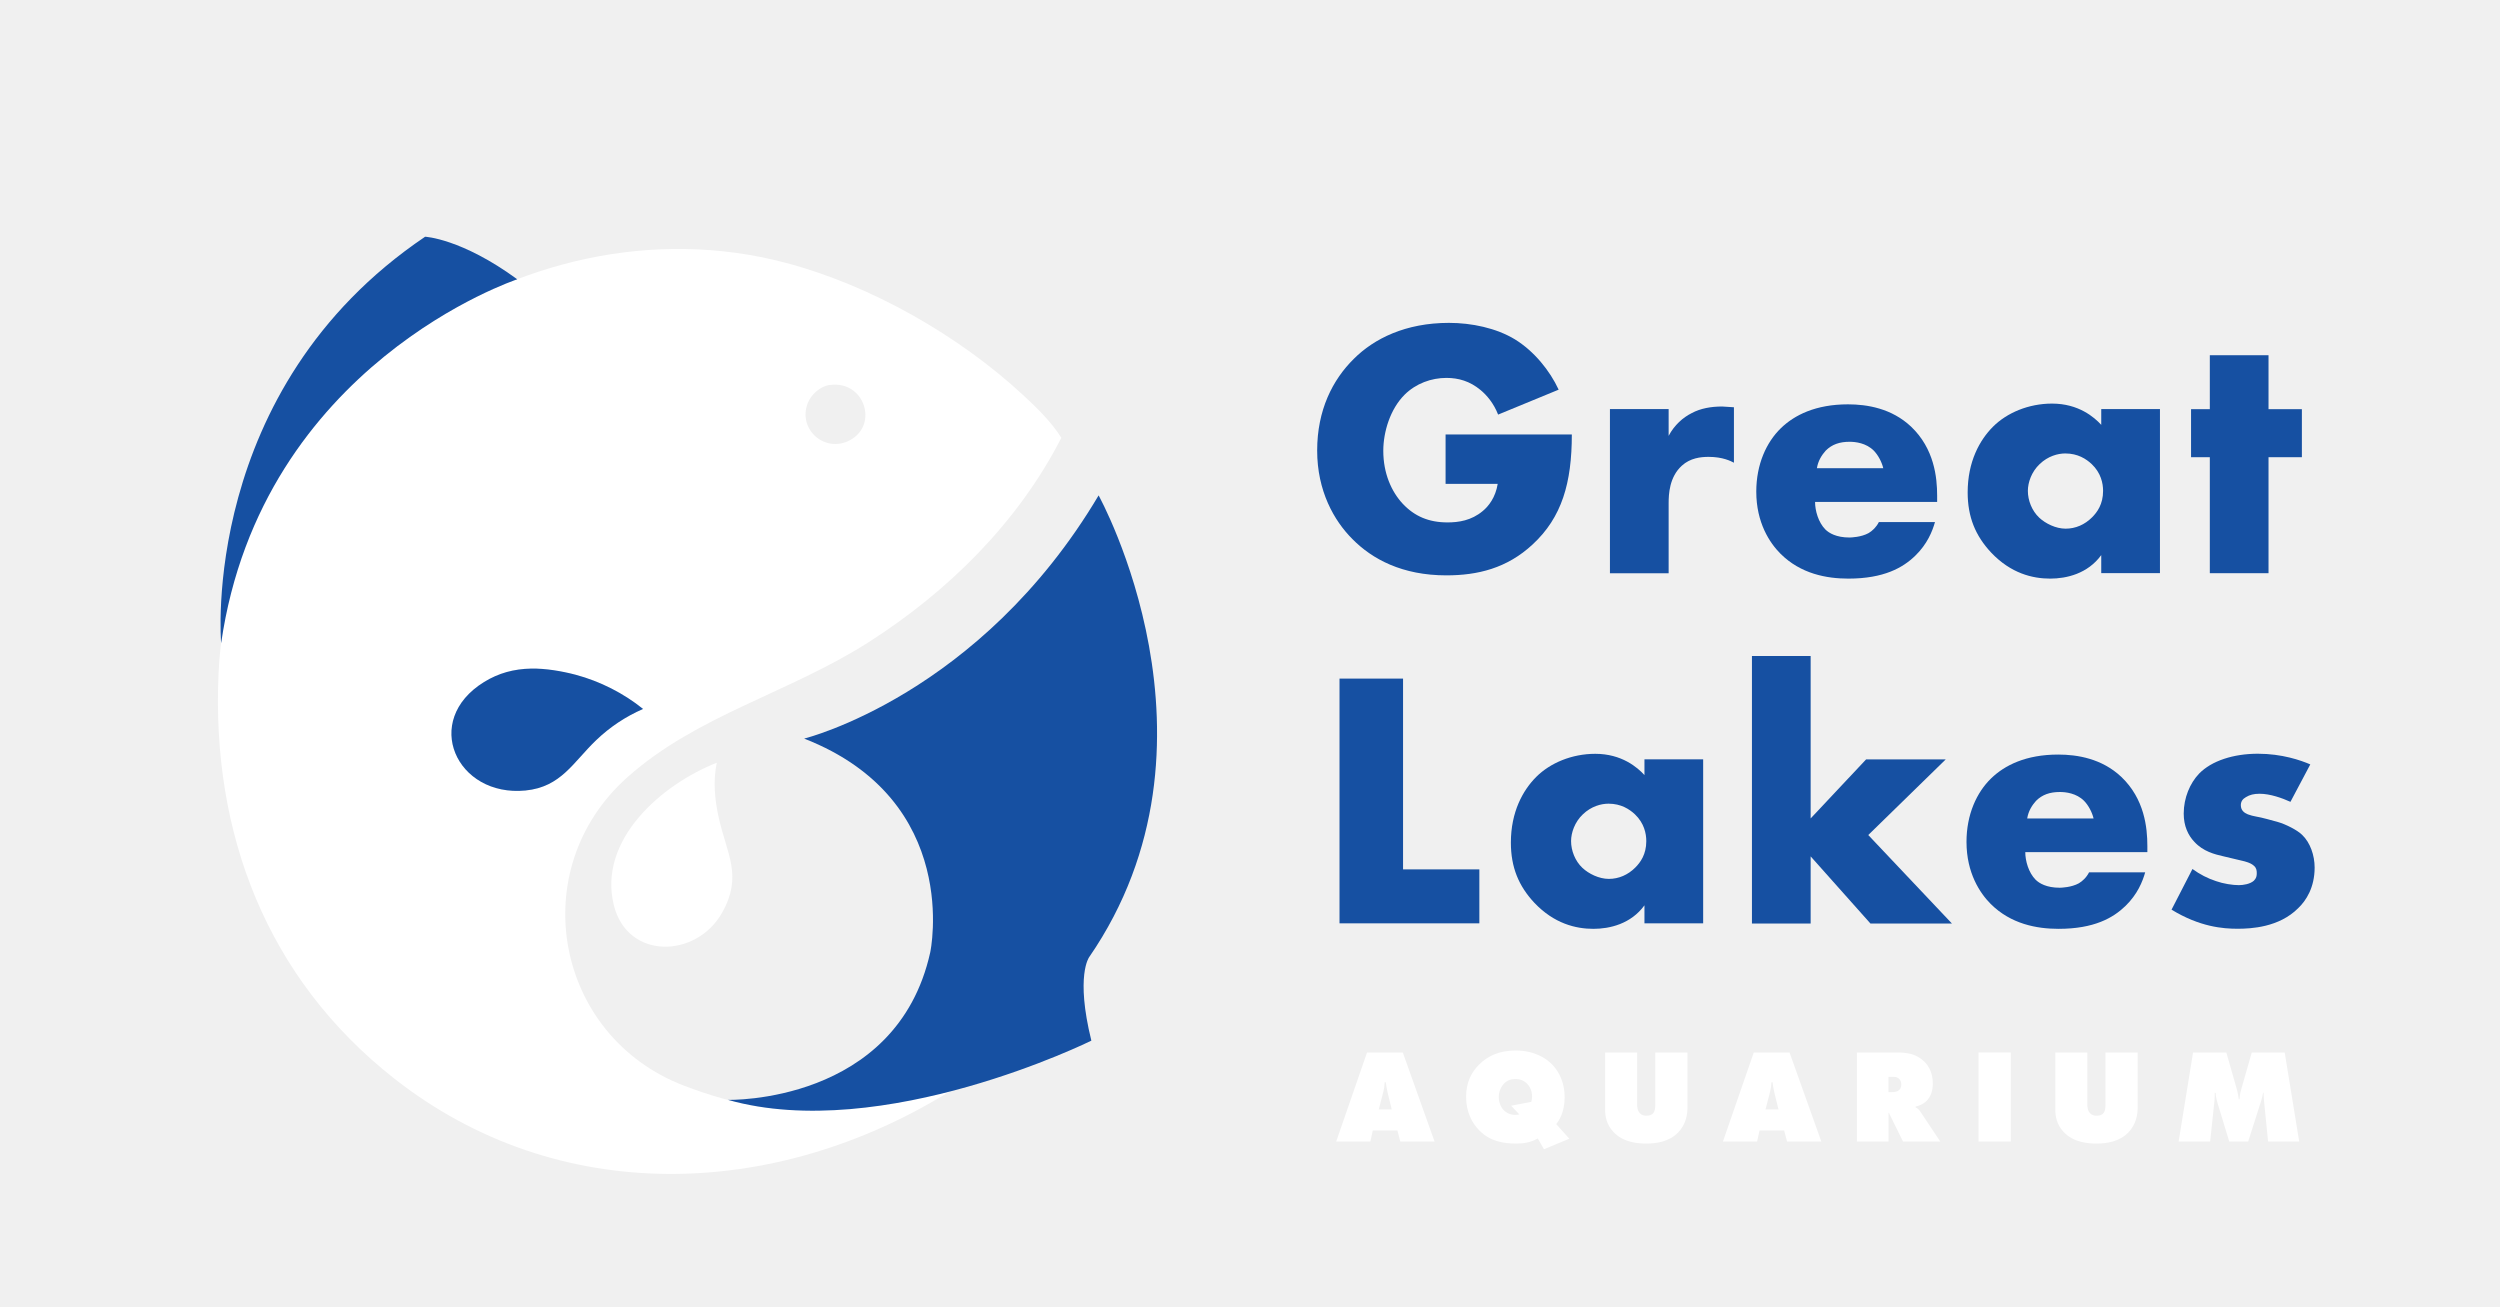
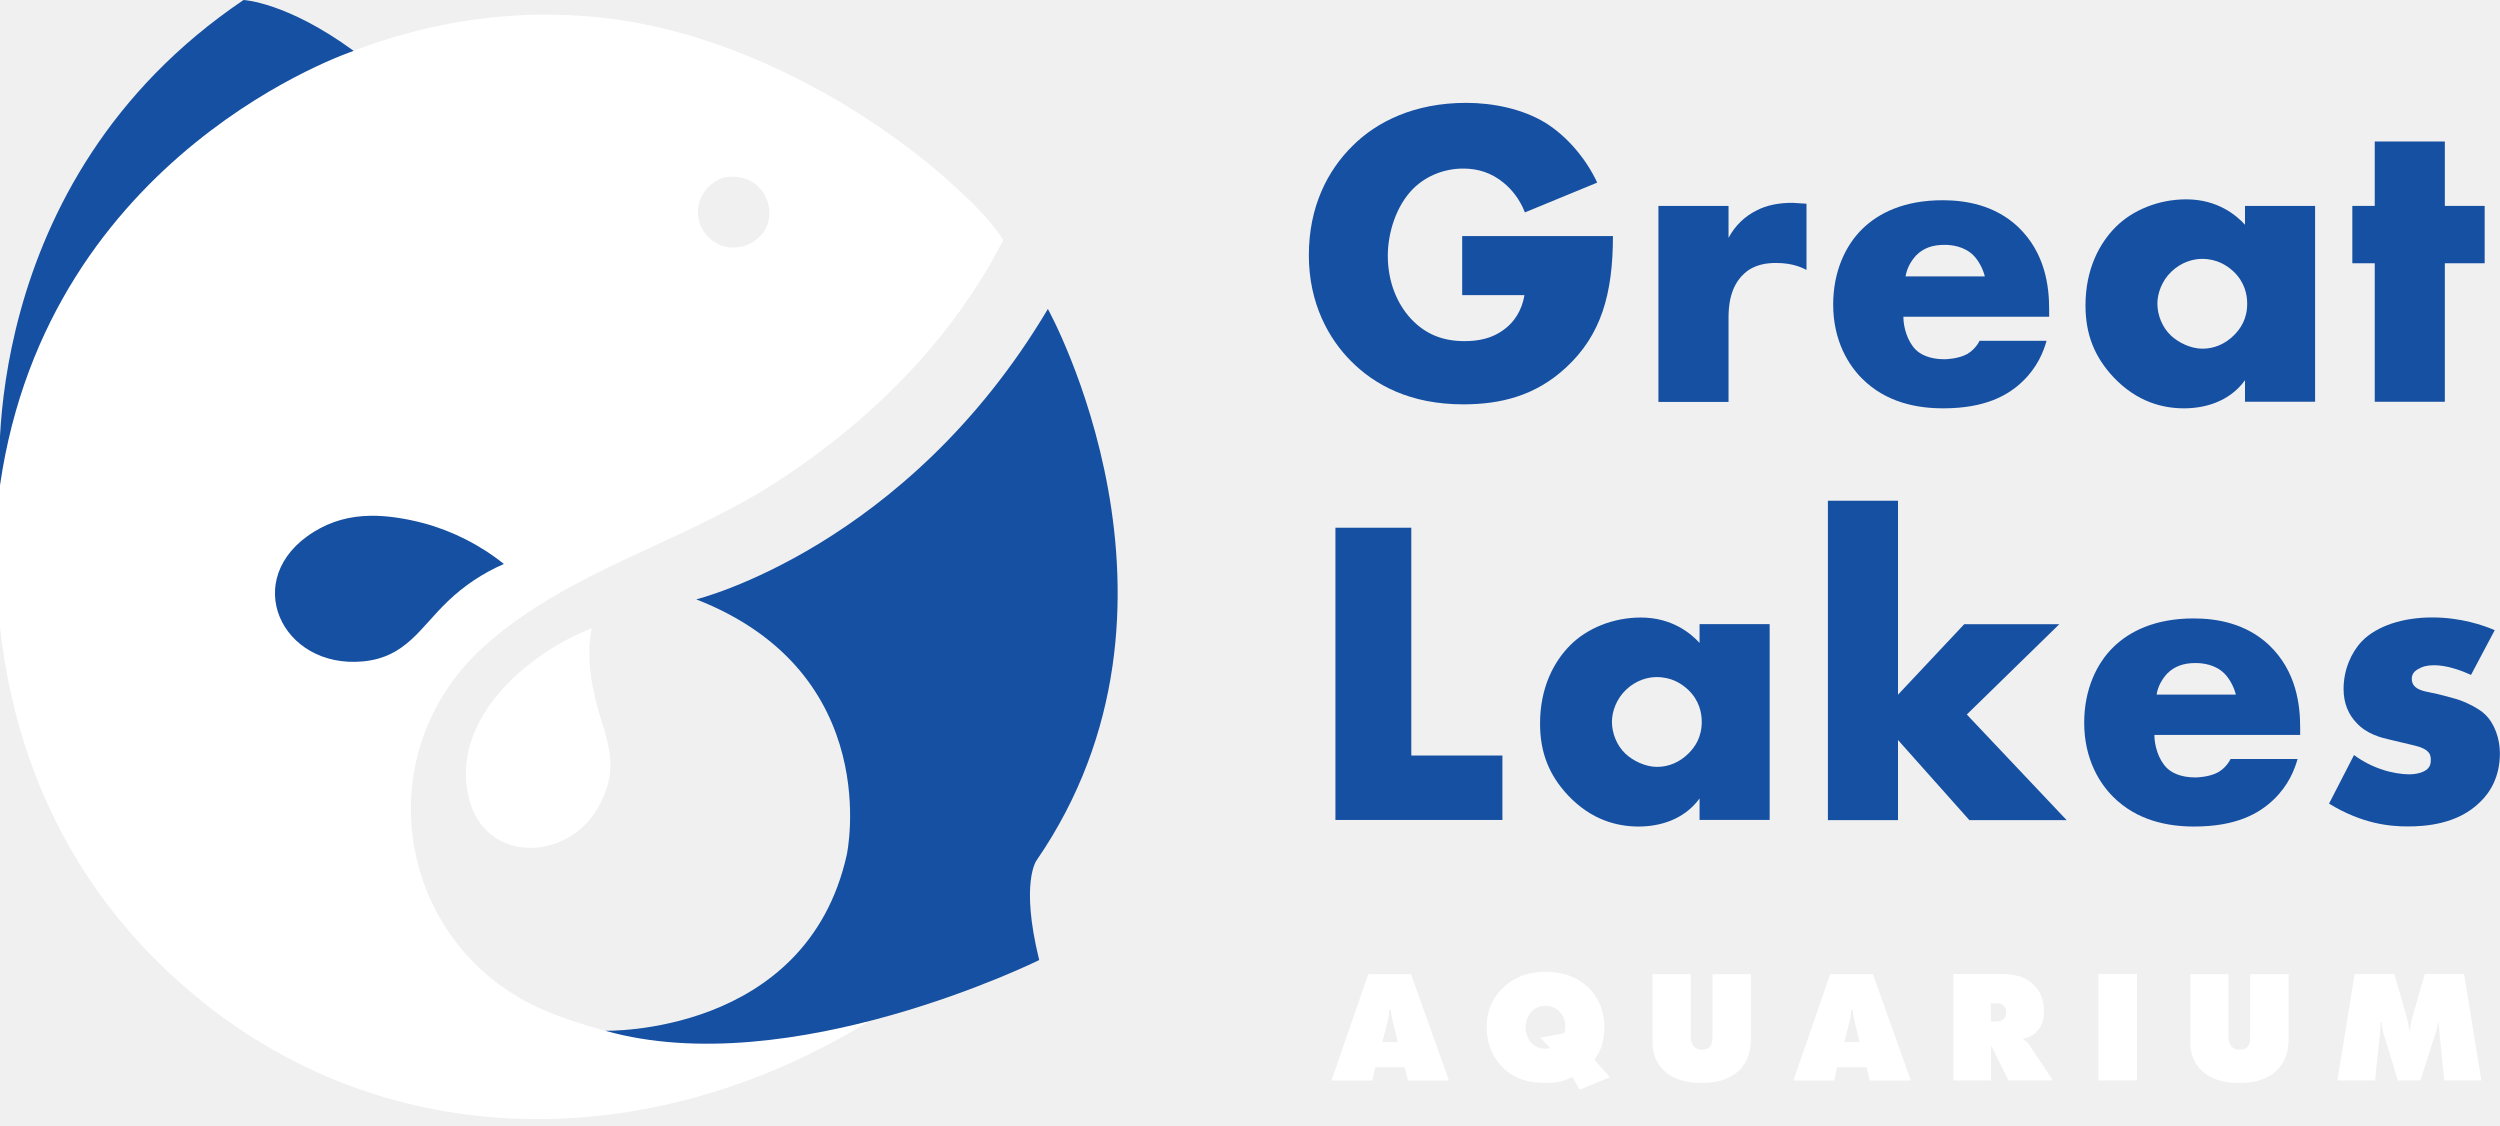
- <svg xmlns="http://www.w3.org/2000/svg" id="Layer_2" data-name="Layer 2" viewBox="0 0 299.81 156.69">
+ <svg xmlns="http://www.w3.org/2000/svg" id="Layer_2" data-name="Layer 2" viewBox="0 0 251.08 113.07">
  <defs>
    <style>
      .cls-1 {
        fill: #fff;
      }

      .cls-2 {
        fill: #1650a2;
      }
    </style>
  </defs>
  <g>
    <g>
-       <path class="cls-1" d="M113.84,130.92h0c-21.09,13.02-47.01,13.81-66.59-1.6-15.25-12-21.91-29.36-21.04-48.56,1.49-32.9,36.09-57.66,67.98-49.25,10.25,2.7,20.79,8.72,28.53,15.89,1.66,1.53,3.35,3.19,4.56,5.1-5.18,10.14-13.56,18.42-23.12,24.52s-20.54,8.73-28.9,16.17c-12.46,11.08-8.75,31.06,6.77,37.01,2.89,1.11,6.04,2.05,9.11,2.51,7.59,1.13,15.22-.37,22.71-1.78ZM99.52,46.16c-1.13.15-2.24,1.13-2.65,2.18-1.24,3.16,2.09,6.08,5.1,4.43,3.4-1.87,1.69-7.16-2.44-6.6ZM63.7,80.18c-2.06.03-3.91.53-5.65,1.61-7.51,4.64-3.31,13.82,4.97,13.01,4.27-.42,5.72-3.39,8.47-6.03,1.67-1.6,3.52-2.82,5.63-3.75-2.33-1.89-5.17-3.32-8.08-4.1-1.67-.45-3.61-.77-5.34-.74Z" />
-       <path class="cls-1" d="M85.96,91.46c-.46,2.21-.25,4.4.23,6.58.96,4.36,2.92,6.99.4,11.43-3.11,5.48-11.36,5.65-12.98-.93-1.93-7.85,5.78-14.49,12.35-17.07Z" />
-       <path class="cls-2" d="M63.7,80.18c1.73-.03,3.67.3,5.34.74,2.91.78,5.74,2.21,8.08,4.1-2.12.93-3.97,2.16-5.63,3.75-2.75,2.63-4.2,5.61-8.47,6.03-8.28.81-12.48-8.37-4.97-13.01,1.75-1.08,3.59-1.57,5.65-1.61Z" />
+       <path class="cls-1" d="M87.33,102.53h0c-21.09,13.02-47.01,13.81-66.59-1.6C5.48,88.93-1.18,71.57-.31,52.38,1.18,19.48,35.78-5.29,67.67,3.12c10.25,2.7,20.79,8.72,28.53,15.89,1.66,1.53,3.35,3.19,4.56,5.1-5.18,10.14-13.56,18.42-23.12,24.52-9.36,5.97-20.54,8.73-28.9,16.17-12.46,11.08-8.75,31.06,6.77,37.01,2.89,1.11,6.04,2.05,9.11,2.51,7.59,1.13,15.22-.37,22.71-1.78ZM73.01,17.78c-1.13.15-2.24,1.13-2.65,2.18-1.24,3.16,2.09,6.08,5.1,4.43,3.4-1.87,1.69-7.16-2.44-6.6ZM37.18,51.8c-2.06.03-3.91.53-5.65,1.61-7.51,4.64-3.31,13.82,4.97,13.01,4.27-.42,5.72-3.39,8.47-6.03,1.67-1.6,3.52-2.82,5.63-3.75-2.33-1.89-5.17-3.32-8.08-4.1-1.67-.45-3.61-.77-5.34-.74Z" />
+       <path class="cls-1" d="M59.44,63.08c-.46,2.21-.25,4.4.23,6.58.96,4.36,2.92,6.99.4,11.43-3.11,5.48-11.36,5.65-12.98-.93-1.93-7.85,5.78-14.49,12.35-17.07Z" />
+       <path class="cls-2" d="M37.18,51.8c1.73-.03,3.67.3,5.34.74,2.91.78,5.74,2.21,8.08,4.1-2.12.93-3.97,2.16-5.63,3.75-2.75,2.63-4.2,5.61-8.47,6.03-8.28.81-12.48-8.37-4.97-13.01,1.75-1.08,3.59-1.57,5.65-1.61Z" />
    </g>
-     <path class="cls-2" d="M62.04,33.49s-30.66,10.12-35.52,43.64c0,0-2.67-30.42,24.46-48.74,0,0,4.35.2,11.06,5.11Z" />
-     <path class="cls-2" d="M96.45,88.57s21.07-5.19,35.3-29.16c0,0,16.5,29.75-1.13,55.37,0,0-1.67,2.2.26,10.02,0,0-24.99,12.36-43.58,7.1,0,0,20.22.52,24.26-17.7,0,0,3.89-18.19-15.11-25.62Z" />
+     <path class="cls-2" d="M35.52,5.11S4.86,15.23,0,48.74c0,0-2.67-30.42,24.46-48.74,0,0,4.35.2,11.06,5.11Z" />
+     <path class="cls-2" d="M69.94,60.19s21.07-5.19,35.3-29.16c0,0,16.5,29.75-1.13,55.37,0,0-1.67,2.2.26,10.02,0,0-24.99,12.36-43.58,7.1,0,0,20.22.52,24.26-17.7,0,0,3.89-18.19-15.11-25.62Z" />
  </g>
  <g>
    <g>
-       <path class="cls-2" d="M173.36,52.1h15.14c0,5.81-1.19,9.95-4.71,13.2-3.08,2.86-6.6,3.7-10.34,3.7-5.28,0-8.89-1.94-11.27-4.36-2.2-2.2-4.22-5.76-4.22-10.61s1.85-8.49,4.4-11c2.42-2.42,6.21-4.31,11.4-4.31,2.73,0,5.68.62,7.92,1.98,2.29,1.41,4.18,3.74,5.24,6.03l-7.26,2.99c-.53-1.36-1.36-2.33-2.11-2.95-1.28-1.06-2.64-1.45-4.09-1.45-1.8,0-3.65.66-5.02,2.02-1.72,1.72-2.55,4.45-2.55,6.73,0,2.68.97,4.88,2.33,6.34,1.41,1.5,3.12,2.24,5.37,2.24,1.32,0,2.86-.22,4.22-1.36.7-.57,1.54-1.63,1.8-3.26h-6.25v-5.94Z" />
-       <path class="cls-2" d="M193.07,49.06h7.04v3.21c.7-1.32,1.72-2.2,2.77-2.73,1.06-.57,2.33-.79,3.65-.79.18,0,.48.04,1.41.09v6.65c-.35-.18-1.32-.7-3.04-.7-.92,0-2.2.13-3.21,1.06-1.5,1.36-1.58,3.43-1.58,4.49v8.41h-7.04v-19.67Z" />
-       <path class="cls-2" d="M232.32,60.19h-14.65c0,1.06.4,2.46,1.23,3.3.44.44,1.32.97,2.9.97.18,0,1.41-.04,2.29-.53.44-.26.92-.7,1.23-1.32h6.73c-.31,1.1-.92,2.64-2.38,4.05s-3.74,2.73-8.01,2.73c-2.6,0-5.72-.57-8.14-2.99-1.28-1.28-2.9-3.7-2.9-7.44,0-3.3,1.23-5.94,2.95-7.61,1.63-1.58,4.18-2.86,8.05-2.86,2.29,0,5.24.48,7.57,2.68,2.77,2.64,3.12,6.07,3.12,8.27v.75ZM225.85,56.15c-.18-.75-.62-1.58-1.14-2.11-.92-.92-2.2-1.06-2.9-1.06-1.19,0-2.11.31-2.86,1.06-.48.53-.92,1.23-1.06,2.11h7.96Z" />
-       <path class="cls-2" d="M251.99,49.06h7.04v19.67h-7.04v-2.16c-1.63,2.24-4.18,2.82-6.12,2.82-2.11,0-4.71-.62-7.08-3.12-1.89-2.02-2.82-4.27-2.82-7.22,0-3.7,1.45-6.29,3.04-7.88,1.67-1.67,4.27-2.77,7.08-2.77,3.17,0,5.06,1.63,5.9,2.55v-1.89ZM244.6,55.66c-.97.92-1.41,2.2-1.41,3.21,0,1.14.48,2.38,1.36,3.21.75.7,1.98,1.32,3.17,1.32s2.29-.48,3.17-1.36c.62-.62,1.32-1.58,1.32-3.17,0-.92-.26-2.16-1.36-3.21-.66-.62-1.67-1.28-3.17-1.28-.88,0-2.07.31-3.08,1.28Z" />
-       <path class="cls-2" d="M272.05,54.83v13.91h-7.04v-13.91h-2.25v-5.76h2.25v-6.47h7.04v6.47h4v5.76h-4Z" />
-       <path class="cls-2" d="M168.26,81.38v22.88h9.15v6.47h-16.77v-29.35h7.61Z" />
-       <path class="cls-2" d="M197.21,91.06h7.04v19.67h-7.04v-2.16c-1.63,2.24-4.18,2.82-6.12,2.82-2.11,0-4.71-.62-7.08-3.12-1.89-2.02-2.82-4.27-2.82-7.22,0-3.7,1.45-6.29,3.04-7.88,1.67-1.67,4.27-2.77,7.08-2.77,3.17,0,5.06,1.63,5.9,2.55v-1.89ZM189.82,97.66c-.97.92-1.41,2.2-1.41,3.21,0,1.14.48,2.38,1.36,3.21.75.7,1.98,1.32,3.17,1.32s2.29-.48,3.17-1.36c.62-.62,1.32-1.58,1.32-3.17,0-.92-.26-2.16-1.36-3.21-.66-.62-1.67-1.28-3.17-1.28-.88,0-2.07.31-3.08,1.28Z" />
-       <path class="cls-2" d="M217.14,78.65v19.5l6.65-7.08h9.55l-9.29,9.07,10.03,10.61h-9.77l-7.17-8.05v8.05h-7.04v-32.08h7.04Z" />
-       <path class="cls-2" d="M257.53,102.19h-14.65c0,1.06.4,2.46,1.23,3.3.44.44,1.32.97,2.9.97.18,0,1.41-.04,2.29-.53.44-.26.92-.7,1.23-1.32h6.73c-.31,1.1-.92,2.64-2.38,4.05s-3.74,2.73-8.01,2.73c-2.6,0-5.72-.57-8.14-2.99-1.28-1.28-2.9-3.7-2.9-7.44,0-3.3,1.23-5.94,2.95-7.61,1.63-1.58,4.18-2.86,8.05-2.86,2.29,0,5.24.48,7.57,2.68,2.77,2.64,3.12,6.07,3.12,8.27v.75ZM251.07,98.15c-.18-.75-.62-1.58-1.14-2.11-.92-.92-2.2-1.06-2.9-1.06-1.19,0-2.11.31-2.86,1.06-.48.53-.92,1.23-1.06,2.11h7.96Z" />
-       <path class="cls-2" d="M262.94,104.22c.84.62,1.85,1.14,2.82,1.45.88.31,1.98.48,2.73.48.53,0,1.36-.13,1.8-.53.31-.31.35-.57.35-.92,0-.31-.04-.62-.35-.88-.44-.4-1.14-.53-1.85-.7l-1.85-.44c-.97-.22-2.38-.57-3.43-1.72-.75-.79-1.28-1.89-1.28-3.39,0-1.89.75-3.65,1.85-4.8,1.5-1.54,4.14-2.38,7.04-2.38s5.15.79,6.29,1.28l-2.38,4.49c-.97-.44-2.42-.97-3.7-.97-.7,0-1.19.13-1.63.4-.4.22-.62.53-.62.97,0,.62.4.92.84,1.1.66.26,1.23.26,2.33.57l1.28.35c.92.26,2.33.97,2.9,1.54.97.92,1.5,2.46,1.5,3.92,0,2.38-1.01,3.96-1.98,4.88-2.29,2.29-5.63,2.46-7.26,2.46-1.76,0-4.53-.22-7.92-2.29l2.51-4.88Z" />
+       <path class="cls-2" d="M146.85,23.71h15.14c0,5.81-1.19,9.95-4.71,13.2-3.08,2.86-6.6,3.7-10.34,3.7-5.28,0-8.89-1.94-11.27-4.36-2.2-2.2-4.22-5.76-4.22-10.61s1.85-8.49,4.4-11c2.42-2.42,6.21-4.31,11.4-4.31,2.73,0,5.68.62,7.92,1.98,2.29,1.41,4.18,3.74,5.24,6.03l-7.26,2.99c-.53-1.36-1.36-2.33-2.11-2.95-1.28-1.06-2.64-1.45-4.09-1.45-1.8,0-3.65.66-5.02,2.02-1.72,1.72-2.55,4.45-2.55,6.73,0,2.68.97,4.88,2.33,6.34,1.41,1.5,3.12,2.24,5.37,2.24,1.32,0,2.86-.22,4.22-1.36.7-.57,1.54-1.63,1.8-3.26h-6.25v-5.94Z" />
+       <path class="cls-2" d="M166.56,20.68h7.04v3.21c.7-1.32,1.72-2.2,2.77-2.73,1.06-.57,2.33-.79,3.65-.79.18,0,.48.04,1.41.09v6.65c-.35-.18-1.32-.7-3.04-.7-.92,0-2.2.13-3.21,1.06-1.5,1.36-1.58,3.43-1.58,4.49v8.41h-7.04v-19.67Z" />
+       <path class="cls-2" d="M205.81,31.81h-14.65c0,1.06.4,2.46,1.23,3.3.44.44,1.32.97,2.9.97.18,0,1.41-.04,2.29-.53.44-.26.92-.7,1.23-1.32h6.73c-.31,1.1-.92,2.64-2.38,4.05s-3.74,2.73-8.01,2.73c-2.6,0-5.72-.57-8.14-2.99-1.28-1.28-2.9-3.7-2.9-7.44,0-3.3,1.23-5.94,2.95-7.61,1.63-1.58,4.18-2.86,8.05-2.86,2.29,0,5.24.48,7.57,2.68,2.77,2.64,3.12,6.07,3.12,8.27v.75ZM199.34,27.76c-.18-.75-.62-1.58-1.14-2.11-.92-.92-2.2-1.06-2.9-1.06-1.19,0-2.11.31-2.86,1.06-.48.53-.92,1.23-1.06,2.11h7.96Z" />
+       <path class="cls-2" d="M225.47,20.68h7.04v19.67h-7.04v-2.16c-1.63,2.24-4.18,2.82-6.12,2.82-2.11,0-4.71-.62-7.08-3.12-1.89-2.02-2.82-4.27-2.82-7.22,0-3.7,1.45-6.29,3.04-7.88,1.67-1.67,4.27-2.77,7.08-2.77,3.17,0,5.06,1.63,5.9,2.55v-1.89ZM218.08,27.28c-.97.92-1.41,2.2-1.41,3.21,0,1.14.48,2.38,1.36,3.21.75.7,1.98,1.32,3.17,1.32s2.29-.48,3.17-1.36c.62-.62,1.32-1.58,1.32-3.17,0-.92-.26-2.16-1.36-3.21-.66-.62-1.67-1.28-3.17-1.28-.88,0-2.07.31-3.08,1.28Z" />
+       <path class="cls-2" d="M245.54,26.44v13.91h-7.04v-13.91h-2.25v-5.76h2.25v-6.47h7.04v6.47h4v5.76h-4Z" />
+       <path class="cls-2" d="M141.74,53v22.88h9.15v6.47h-16.77v-29.35h7.61Z" />
+       <path class="cls-2" d="M170.69,62.68h7.04v19.67h-7.04v-2.16c-1.63,2.24-4.18,2.82-6.12,2.82-2.11,0-4.71-.62-7.08-3.12-1.89-2.02-2.82-4.27-2.82-7.22,0-3.7,1.45-6.29,3.04-7.88,1.67-1.67,4.27-2.77,7.08-2.77,3.17,0,5.06,1.63,5.9,2.55v-1.89ZM163.3,69.28c-.97.92-1.41,2.2-1.41,3.21,0,1.14.48,2.38,1.36,3.21.75.7,1.98,1.32,3.17,1.32s2.29-.48,3.17-1.36c.62-.62,1.32-1.58,1.32-3.17,0-.92-.26-2.16-1.36-3.21-.66-.62-1.67-1.28-3.17-1.28-.88,0-2.07.31-3.08,1.28Z" />
+       <path class="cls-2" d="M190.62,50.27v19.5l6.65-7.08h9.55l-9.29,9.07,10.03,10.61h-9.77l-7.17-8.05v8.05h-7.04v-32.08h7.04Z" />
+       <path class="cls-2" d="M231.02,73.81h-14.65c0,1.06.4,2.46,1.23,3.3.44.44,1.32.97,2.9.97.18,0,1.41-.04,2.29-.53.44-.26.92-.7,1.23-1.32h6.73c-.31,1.1-.92,2.64-2.38,4.05s-3.74,2.73-8.01,2.73c-2.6,0-5.72-.57-8.14-2.99-1.28-1.28-2.9-3.7-2.9-7.44,0-3.3,1.23-5.94,2.95-7.61,1.63-1.58,4.18-2.86,8.05-2.86,2.29,0,5.24.48,7.57,2.68,2.77,2.64,3.12,6.07,3.12,8.27v.75ZM224.55,69.76c-.18-.75-.62-1.58-1.14-2.11-.92-.92-2.2-1.06-2.9-1.06-1.19,0-2.11.31-2.86,1.06-.48.53-.92,1.23-1.06,2.11h7.96Z" />
+       <path class="cls-2" d="M236.43,75.84c.84.62,1.85,1.14,2.82,1.45.88.31,1.98.48,2.73.48.53,0,1.36-.13,1.8-.53.31-.31.35-.57.35-.92,0-.31-.04-.62-.35-.88-.44-.4-1.14-.53-1.85-.7l-1.85-.44c-.97-.22-2.38-.57-3.43-1.72-.75-.79-1.28-1.89-1.28-3.39,0-1.89.75-3.65,1.85-4.8,1.5-1.54,4.14-2.38,7.04-2.38s5.15.79,6.29,1.28l-2.38,4.49c-.97-.44-2.42-.97-3.7-.97-.7,0-1.19.13-1.63.4-.4.22-.62.53-.62.97,0,.62.4.92.84,1.1.66.26,1.23.26,2.33.57l1.28.35c.92.26,2.33.97,2.9,1.54.97.92,1.5,2.46,1.5,3.92,0,2.38-1.01,3.96-1.98,4.88-2.29,2.29-5.63,2.46-7.26,2.46-1.76,0-4.53-.22-7.92-2.29l2.51-4.88Z" />
    </g>
    <g>
-       <path class="cls-1" d="M164.63,135.57l-.29,1.33h-4.1l3.7-10.68h4.29l3.81,10.68h-4.11l-.35-1.33h-2.95ZM166.2,129.79h-.14c-.02.45-.08.82-.18,1.2l-.53,2.05h1.55l-.5-2.05c-.1-.42-.16-.82-.21-1.2Z" />
-       <path class="cls-1" d="M184.42,136.53c-.93.5-1.68.61-2.61.61-1.54,0-3.09-.27-4.37-1.54-.9-.88-1.62-2.26-1.62-4.05s.67-3.01,1.6-3.92c.99-.98,2.38-1.65,4.32-1.65,2.29,0,3.68.93,4.43,1.71.98,1.02,1.47,2.42,1.47,3.89,0,1.89-.74,2.88-1.01,3.23l1.57,1.75-3.04,1.26-.75-1.3ZM183.64,132.14c.22-.78.05-1.62-.51-2.18-.4-.4-.85-.56-1.39-.56s-1.01.16-1.41.59c-.38.42-.59,1.01-.59,1.54,0,.58.19,1.23.64,1.65.45.43,1.15.64,1.82.46l-.98-1.04,2.42-.46Z" />
-       <path class="cls-1" d="M192.49,126.22h3.84v6.2c0,.32.03.77.34,1.09.21.22.46.29.77.29.4,0,.64-.11.78-.26.29-.29.29-.85.29-1.12v-6.2h3.86v6.55c0,.83-.16,2.05-1.12,3.04-1.09,1.12-2.62,1.33-3.81,1.33-.98,0-2.75-.1-3.97-1.41-.83-.9-.98-1.9-.98-2.69v-6.82Z" />
-       <path class="cls-1" d="M211.01,135.57l-.29,1.33h-4.1l3.7-10.68h4.29l3.81,10.68h-4.11l-.35-1.33h-2.95ZM212.58,129.79h-.14c-.02.45-.08.82-.18,1.2l-.53,2.05h1.55l-.5-2.05c-.1-.42-.16-.82-.21-1.2Z" />
-       <path class="cls-1" d="M222.69,136.9v-10.68h4.82c1.12,0,2.29.13,3.27,1.1.54.54,1.01,1.36,1.01,2.62,0,.95-.29,1.54-.59,1.91-.32.4-.85.72-1.47.85v.1c.21.11.42.27.56.5l2.4,3.6h-4.47l-1.54-3.12c-.05-.11-.1-.16-.14-.34l-.06.03v3.43h-3.78ZM226.47,130.97h.45c.22,0,.58-.03.82-.24.13-.11.27-.32.27-.66,0-.24-.06-.48-.21-.64-.13-.14-.34-.29-.66-.29h-.67v1.82Z" />
-       <path class="cls-1" d="M237.27,136.9v-10.68h3.87v10.68h-3.87Z" />
-       <path class="cls-1" d="M246.48,126.22h3.84v6.2c0,.32.03.77.34,1.09.21.22.46.29.77.29.4,0,.64-.11.78-.26.29-.29.29-.85.29-1.12v-6.2h3.86v6.55c0,.83-.16,2.05-1.12,3.04-1.09,1.12-2.62,1.33-3.81,1.33-.98,0-2.75-.1-3.97-1.41-.83-.9-.98-1.9-.98-2.69v-6.82Z" />
-       <path class="cls-1" d="M261.27,136.9l1.73-10.68h3.99l1.25,4.37c.16.56.22,1.09.24,1.23h.1c.02-.46.08-.78.21-1.23l1.25-4.37h3.95l1.74,10.68h-3.73l-.48-4.79c-.03-.37-.06-.61-.06-1.06h-.06c-.05.27-.14.69-.21.9l-1.58,4.95h-2.27l-1.42-4.67c-.11-.38-.19-.72-.21-1.17h-.11c0,.21,0,.62-.02.83l-.53,5.01h-3.76Z" />
+       <path class="cls-1" d="M138.11,107.19l-.29,1.33h-4.1l3.7-10.68h4.29l3.81,10.68h-4.11l-.35-1.33h-2.95ZM139.68,101.41h-.14c-.02.45-.08.82-.18,1.2l-.53,2.05h1.55l-.5-2.05c-.1-.42-.16-.82-.21-1.2Z" />
+       <path class="cls-1" d="M157.91,108.15c-.93.5-1.68.61-2.61.61-1.54,0-3.09-.27-4.37-1.54-.9-.88-1.62-2.26-1.62-4.05s.67-3.01,1.6-3.92c.99-.98,2.38-1.65,4.32-1.65,2.29,0,3.68.93,4.43,1.71.98,1.02,1.47,2.42,1.47,3.89,0,1.89-.74,2.88-1.01,3.23l1.57,1.75-3.04,1.26-.75-1.3ZM157.12,103.76c.22-.78.05-1.62-.51-2.18-.4-.4-.85-.56-1.39-.56s-1.01.16-1.41.59c-.38.42-.59,1.01-.59,1.54,0,.58.19,1.23.64,1.65.45.43,1.15.64,1.82.46l-.98-1.04,2.42-.46Z" />
+       <path class="cls-1" d="M165.97,97.84h3.84v6.2c0,.32.03.77.34,1.09.21.22.46.29.77.29.4,0,.64-.11.78-.26.29-.29.29-.85.29-1.12v-6.2h3.86v6.55c0,.83-.16,2.05-1.12,3.04-1.09,1.12-2.62,1.33-3.81,1.33-.98,0-2.75-.1-3.97-1.41-.83-.9-.98-1.9-.98-2.69v-6.82Z" />
+       <path class="cls-1" d="M184.5,107.19l-.29,1.33h-4.1l3.7-10.68h4.29l3.81,10.68h-4.11l-.35-1.33h-2.95ZM186.07,101.41h-.14c-.02.45-.08.82-.18,1.2l-.53,2.05h1.55l-.5-2.05c-.1-.42-.16-.82-.21-1.2Z" />
+       <path class="cls-1" d="M196.18,108.51v-10.68h4.82c1.12,0,2.29.13,3.27,1.1.54.54,1.01,1.36,1.01,2.62,0,.95-.29,1.54-.59,1.91-.32.4-.85.72-1.47.85v.1c.21.11.42.27.56.5l2.4,3.6h-4.47l-1.54-3.12c-.05-.11-.1-.16-.14-.34l-.06.03v3.43h-3.78ZM199.95,102.59h.45c.22,0,.58-.03.82-.24.13-.11.27-.32.27-.66,0-.24-.06-.48-.21-.64-.13-.14-.34-.29-.66-.29h-.67v1.82Z" />
+       <path class="cls-1" d="M210.75,108.51v-10.68h3.87v10.68h-3.87Z" />
+       <path class="cls-1" d="M219.97,97.84h3.84v6.2c0,.32.03.77.34,1.09.21.22.46.29.77.29.4,0,.64-.11.78-.26.29-.29.29-.85.29-1.12v-6.2h3.86v6.55c0,.83-.16,2.05-1.12,3.04-1.09,1.12-2.62,1.33-3.81,1.33-.98,0-2.75-.1-3.97-1.41-.83-.9-.98-1.9-.98-2.69v-6.82Z" />
+       <path class="cls-1" d="M234.75,108.51l1.73-10.68h3.99l1.25,4.37c.16.56.22,1.09.24,1.23h.1c.02-.46.08-.78.21-1.23l1.25-4.37h3.95l1.74,10.68h-3.73l-.48-4.79c-.03-.37-.06-.61-.06-1.06h-.06c-.05.27-.14.69-.21.9l-1.58,4.95h-2.27l-1.42-4.67c-.11-.38-.19-.72-.21-1.17h-.11c0,.21,0,.62-.02.83l-.53,5.01h-3.76Z" />
    </g>
  </g>
</svg>
